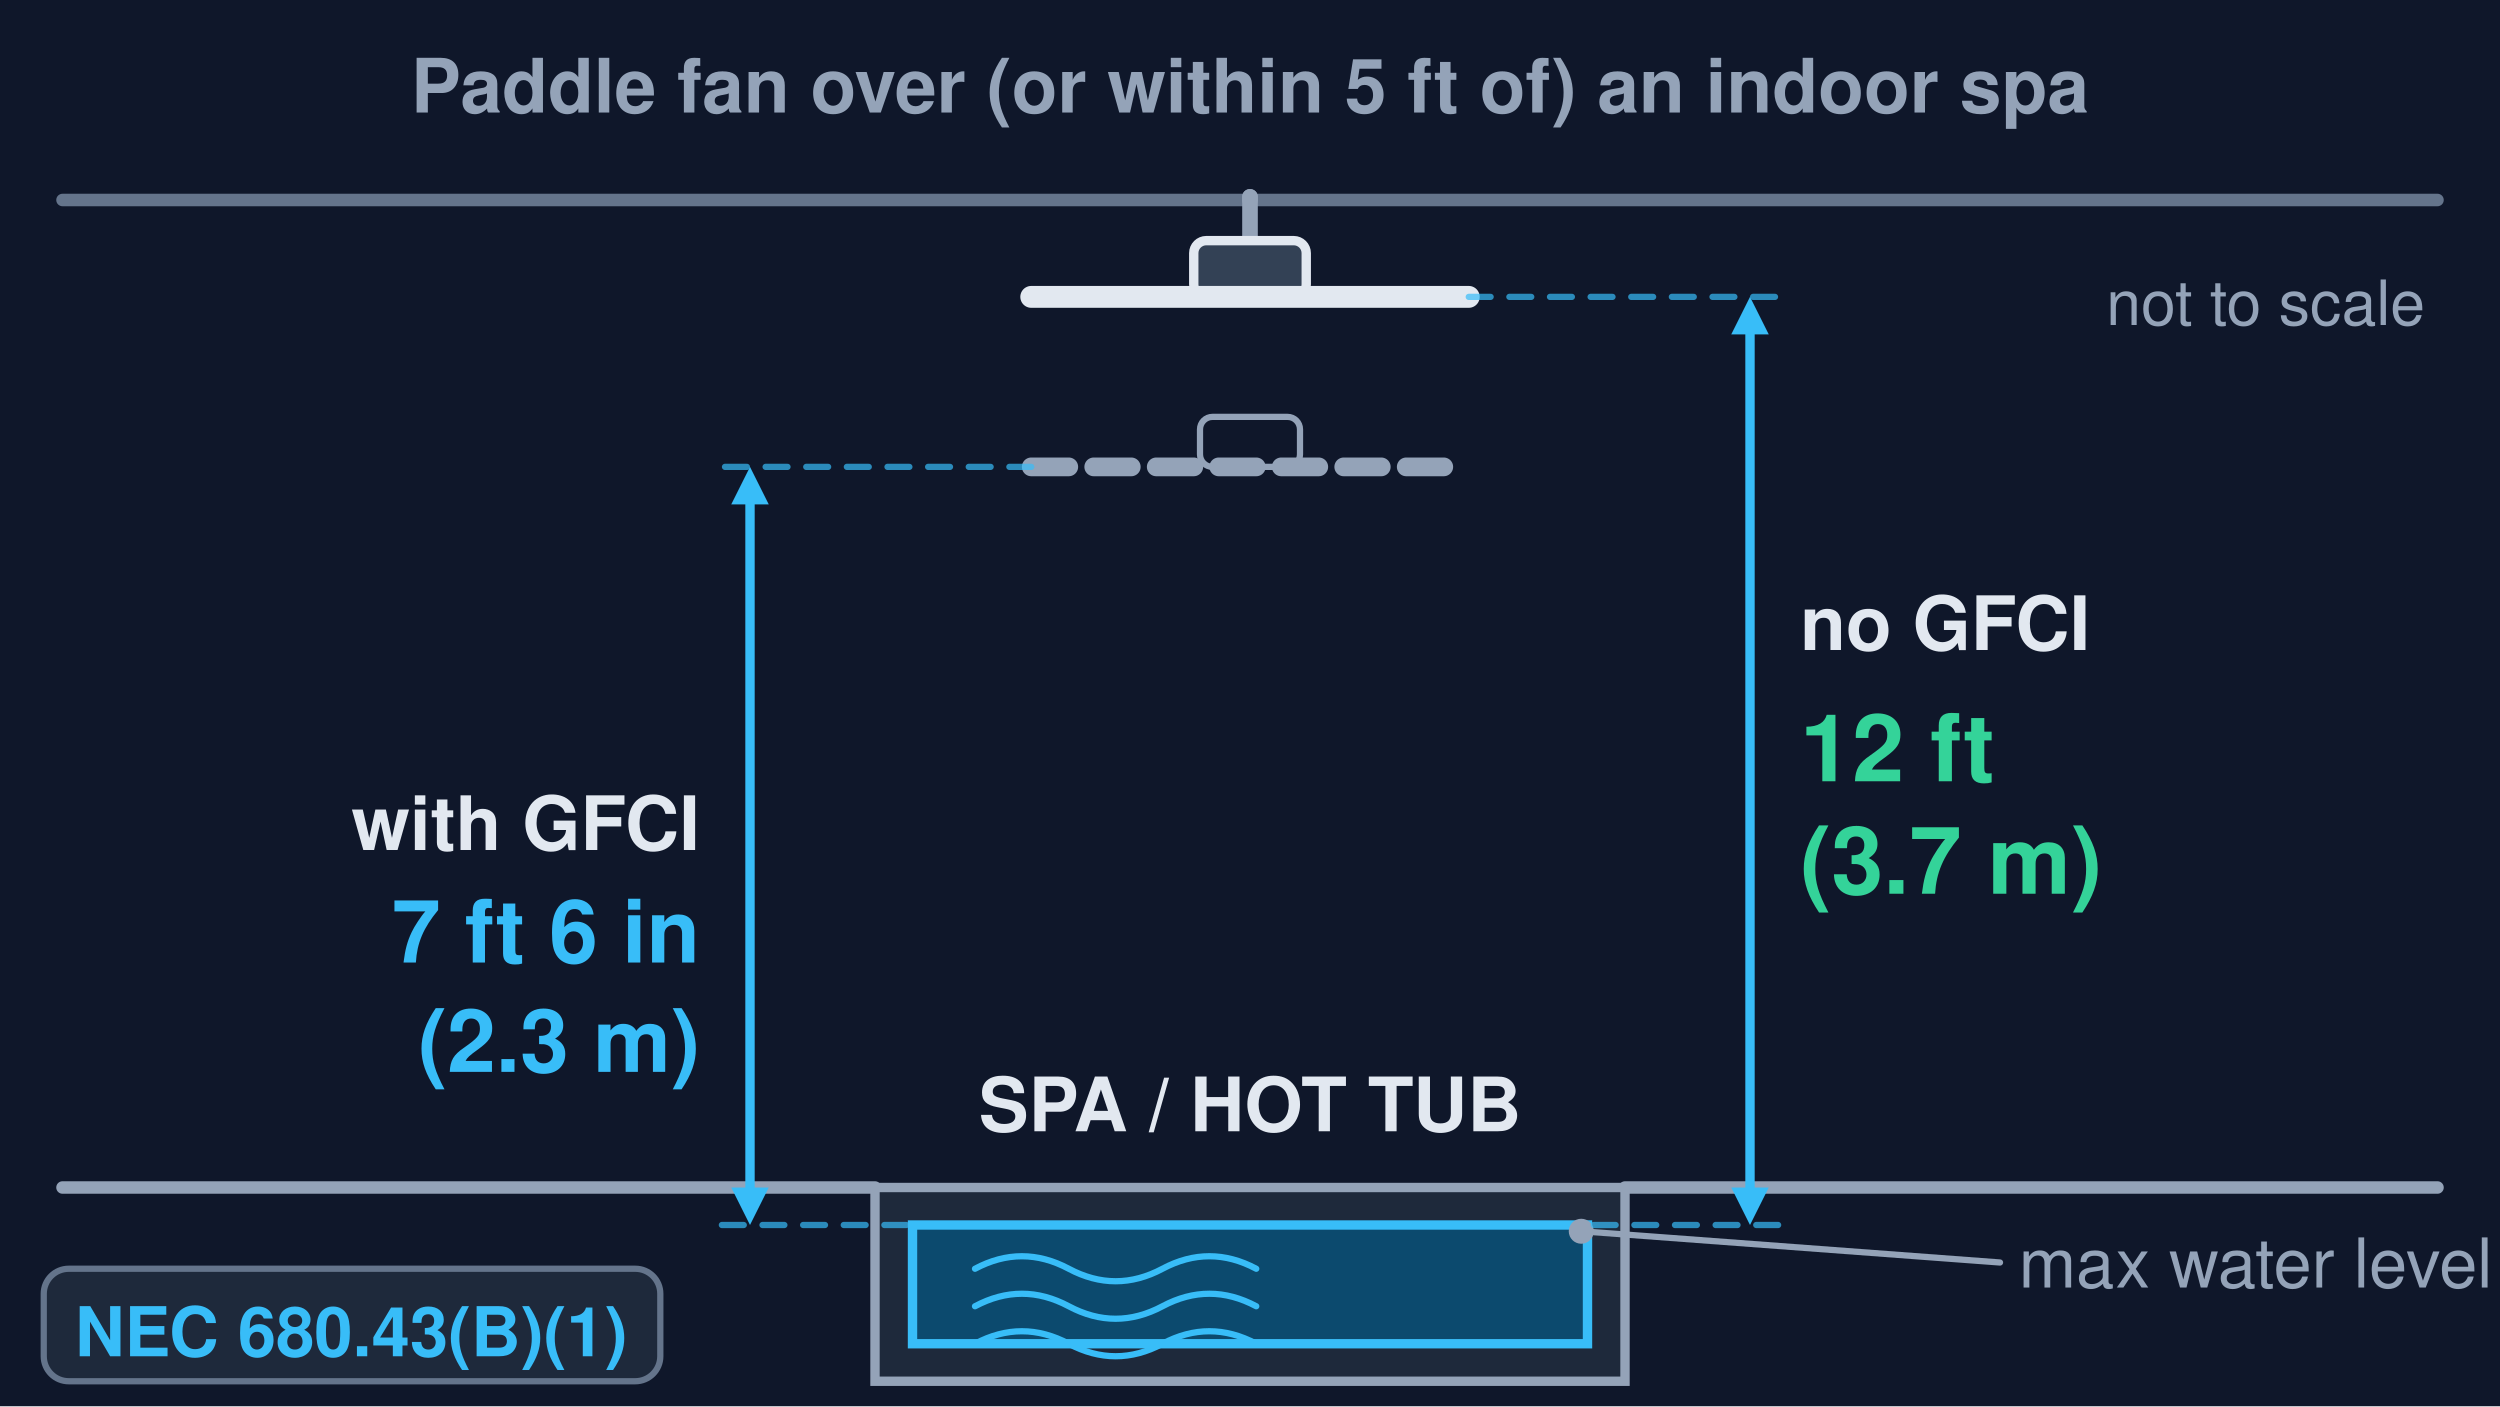
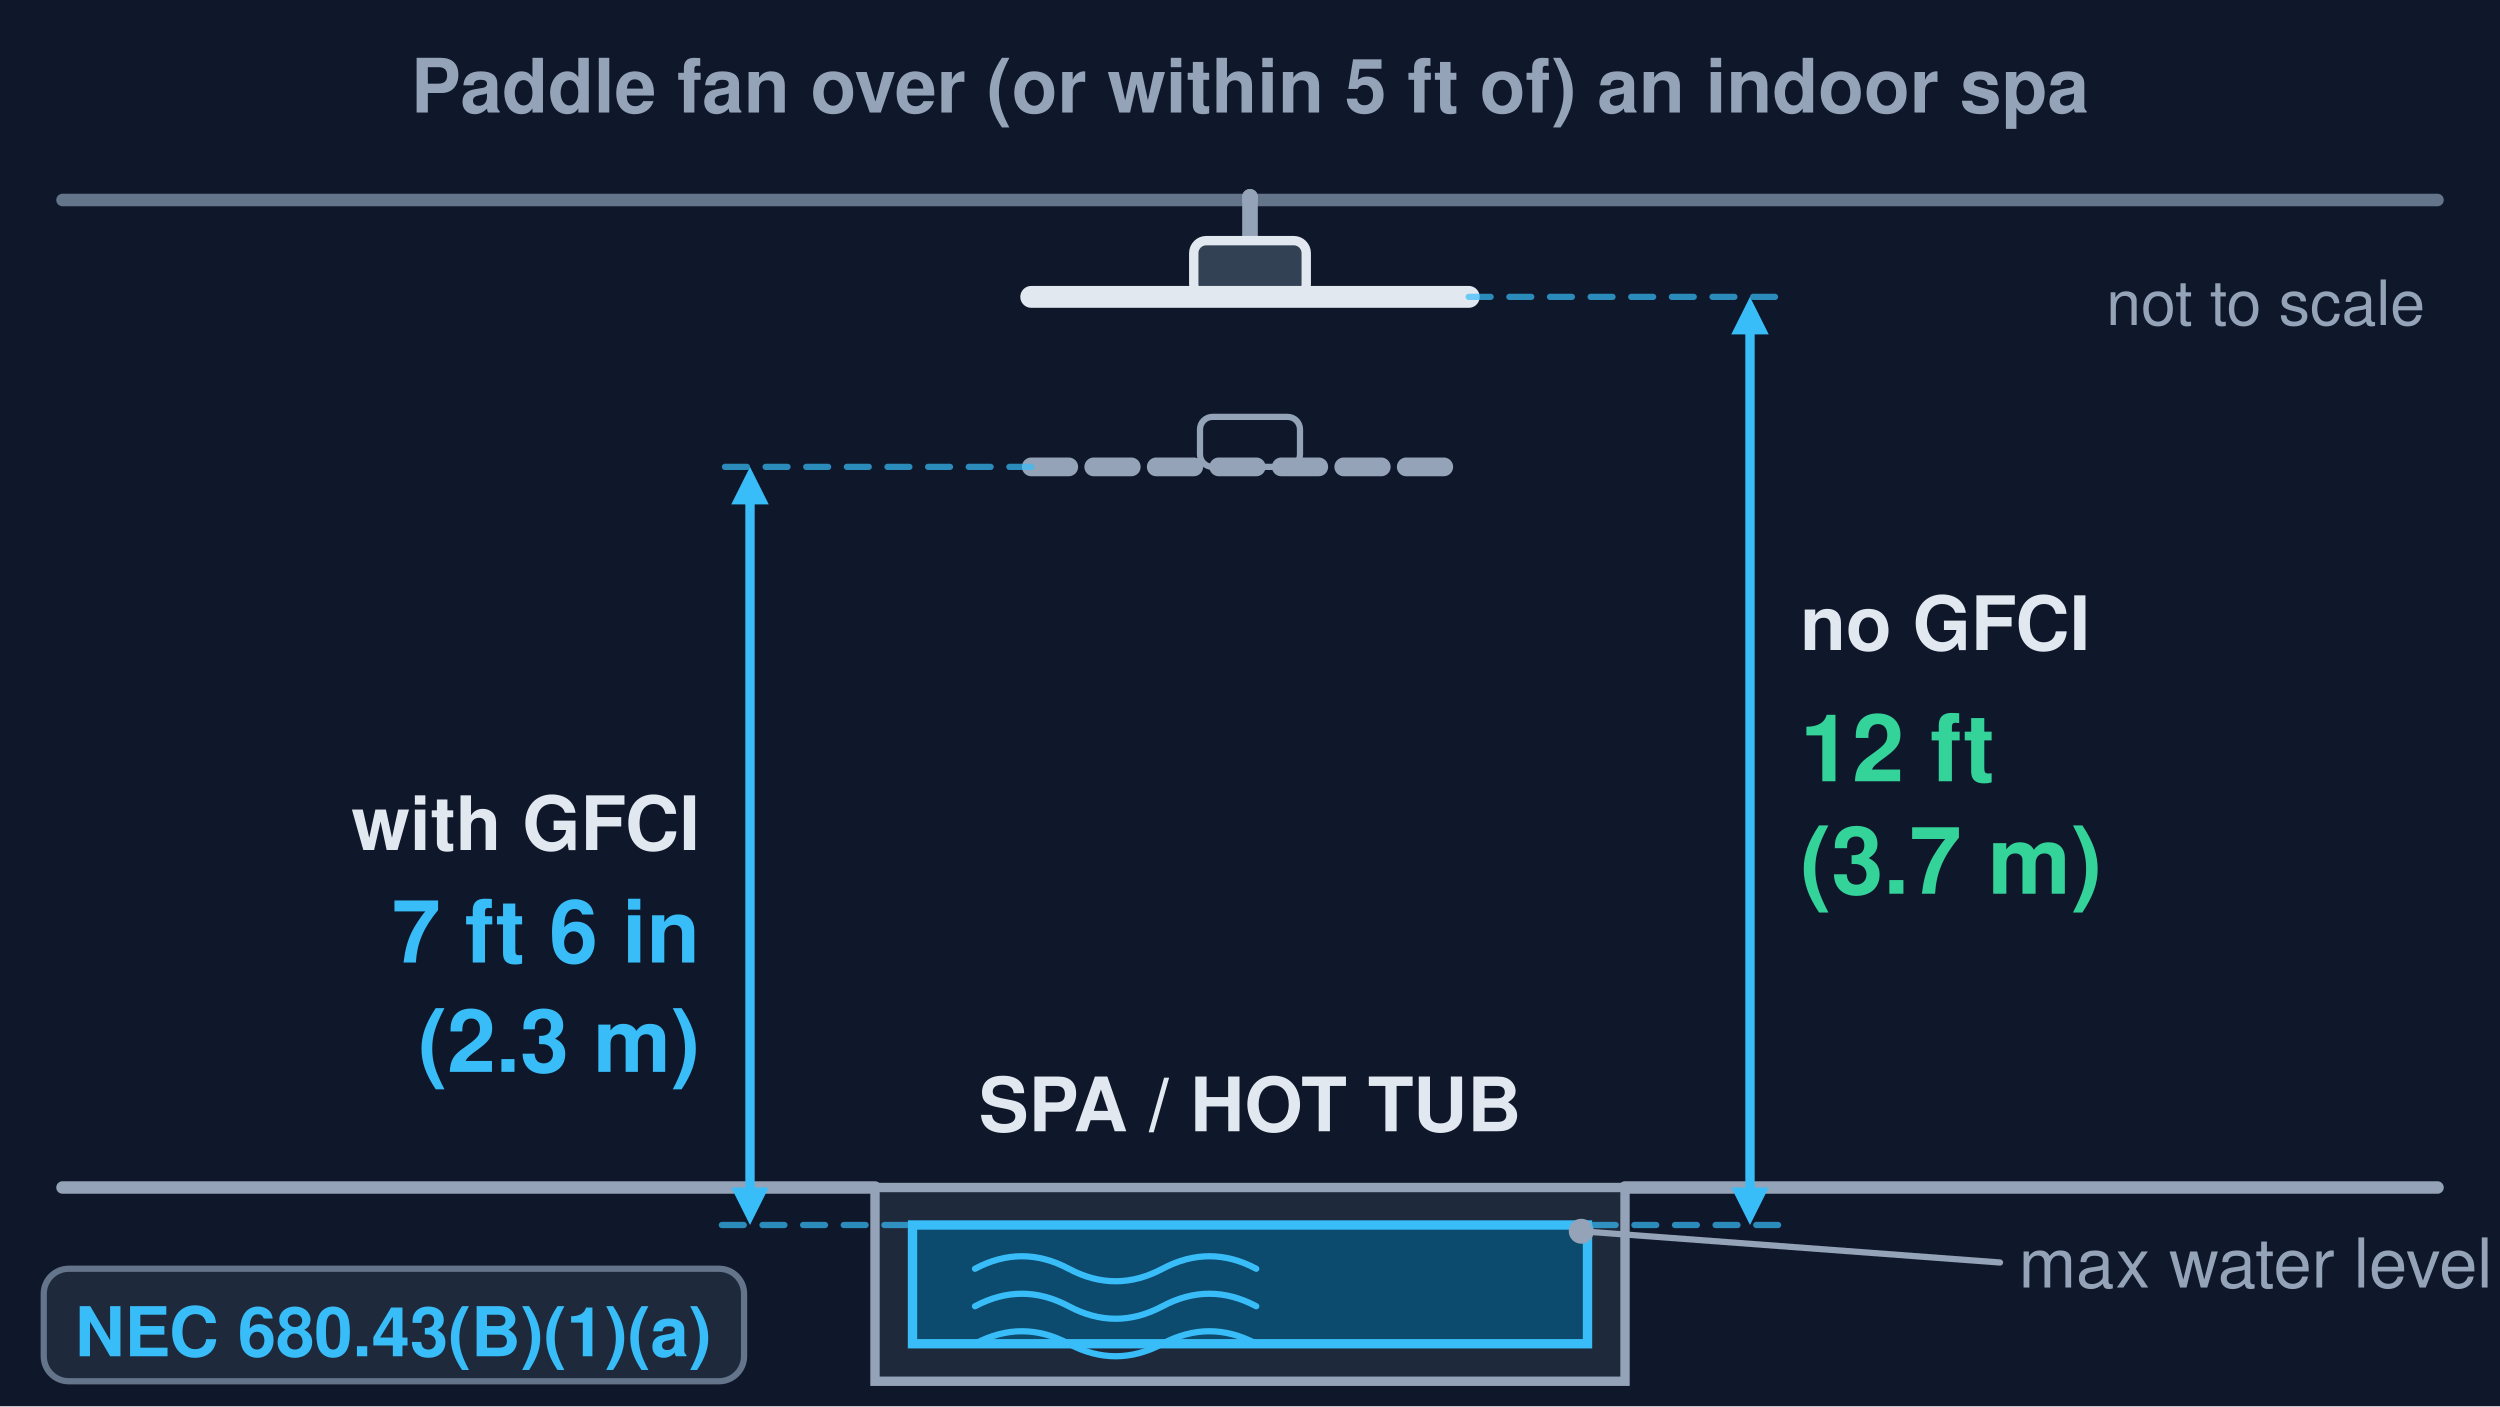
<svg xmlns="http://www.w3.org/2000/svg" width="800" height="450" viewBox="0 0 800 450">
  <rect x="0.0" y="0.0" width="800.0" height="450.0" rx="0" fill="#0f172a" fill-opacity="1.0" stroke="none" stroke-width="2" />
  <text x="400.0" y="36.0" font-family="Helvetica, Arial, sans-serif" font-size="24" font-weight="bold" fill="#94a3b8" text-anchor="middle">Paddle fan over (or within 5 ft of) an indoor spa</text>
  <line x1="20.0" y1="64.0" x2="780.0" y2="64.0" stroke="#64748b" stroke-width="4" stroke-linecap="round" stroke-opacity="1.0" />
  <line x1="400.0" y1="64.0" x2="400.0" y2="63.0" stroke="#94a3b8" stroke-width="5" stroke-linecap="round" stroke-opacity="1.0" />
  <line x1="400.0" y1="63.0" x2="400.0" y2="79.0" stroke="#94a3b8" stroke-width="5" stroke-linecap="round" stroke-opacity="1.0" />
  <rect x="382.0" y="77.0" width="36.0" height="18.0" rx="4" fill="#334155" fill-opacity="1.0" stroke="#e2e8f0" stroke-width="3" />
  <line x1="330.0" y1="95.0" x2="470.0" y2="95.0" stroke="#e2e8f0" stroke-width="7" stroke-linecap="round" stroke-opacity="1.0" />
  <line x1="330.0" y1="149.4" x2="342.0" y2="149.4" stroke="#94a3b8" stroke-width="6" stroke-linecap="round" stroke-opacity="1.0" />
  <line x1="350.0" y1="149.4" x2="362.0" y2="149.4" stroke="#94a3b8" stroke-width="6" stroke-linecap="round" stroke-opacity="1.0" />
  <line x1="370.0" y1="149.4" x2="382.0" y2="149.4" stroke="#94a3b8" stroke-width="6" stroke-linecap="round" stroke-opacity="1.0" />
  <line x1="390.0" y1="149.4" x2="402.0" y2="149.4" stroke="#94a3b8" stroke-width="6" stroke-linecap="round" stroke-opacity="1.0" />
  <line x1="410.0" y1="149.4" x2="422.0" y2="149.4" stroke="#94a3b8" stroke-width="6" stroke-linecap="round" stroke-opacity="1.0" />
  <line x1="430.0" y1="149.4" x2="442.0" y2="149.4" stroke="#94a3b8" stroke-width="6" stroke-linecap="round" stroke-opacity="1.0" />
  <line x1="450.0" y1="149.4" x2="462.0" y2="149.4" stroke="#94a3b8" stroke-width="6" stroke-linecap="round" stroke-opacity="1.0" />
  <rect x="384.0" y="133.4" width="32.0" height="16.0" rx="4" fill="none" fill-opacity="1.0" stroke="#94a3b8" stroke-width="2" />
  <line x1="20.0" y1="380.0" x2="280.0" y2="380.0" stroke="#94a3b8" stroke-width="4" stroke-linecap="round" stroke-opacity="1.0" />
  <line x1="520.0" y1="380.0" x2="780.0" y2="380.0" stroke="#94a3b8" stroke-width="4" stroke-linecap="round" stroke-opacity="1.0" />
  <rect x="280.0" y="380.0" width="240.0" height="62.0" rx="0" fill="#1e293b" fill-opacity="1.0" stroke="#94a3b8" stroke-width="3" />
  <rect x="292.0" y="392.0" width="216.0" height="38.0" rx="0" fill="#0c4a6e" fill-opacity="1.0" stroke="#38bdf8" stroke-width="3" />
  <path d="M 312 406 q 15 -8 30 0 t 30 0 t 30 0" fill="none" stroke="#38bdf8" stroke-width="2" stroke-linecap="round" stroke-linejoin="round" />
  <path d="M 312 418 q 15 -8 30 0 t 30 0 t 30 0" fill="none" stroke="#38bdf8" stroke-width="2" stroke-linecap="round" stroke-linejoin="round" />
  <path d="M 312 430 q 15 -8 30 0 t 30 0 t 30 0" fill="none" stroke="#38bdf8" stroke-width="2" stroke-linecap="round" stroke-linejoin="round" />
  <text x="400.0" y="362.0" font-family="Helvetica, Arial, sans-serif" font-size="24" font-weight="bold" fill="#e2e8f0" text-anchor="middle">SPA / HOT TUB</text>
  <line x1="640.0" y1="404.0" x2="506.0" y2="394.0" stroke="#94a3b8" stroke-width="2" stroke-linecap="round" stroke-opacity="1.0" />
  <circle cx="506.0" cy="394.0" r="4" fill="#94a3b8" stroke="none" stroke-width="2" />
  <text x="646.0" y="412.0" font-family="Helvetica, Arial, sans-serif" font-size="22" fill="#94a3b8" text-anchor="start">max water level</text>
  <line x1="470.0" y1="95.0" x2="477.0" y2="95.0" stroke="#38bdf8" stroke-width="2" stroke-linecap="round" stroke-opacity="0.7" />
  <line x1="483.0" y1="95.0" x2="490.0" y2="95.0" stroke="#38bdf8" stroke-width="2" stroke-linecap="round" stroke-opacity="0.7" />
  <line x1="496.0" y1="95.0" x2="503.0" y2="95.0" stroke="#38bdf8" stroke-width="2" stroke-linecap="round" stroke-opacity="0.7" />
  <line x1="509.0" y1="95.0" x2="516.0" y2="95.0" stroke="#38bdf8" stroke-width="2" stroke-linecap="round" stroke-opacity="0.7" />
  <line x1="522.0" y1="95.0" x2="529.0" y2="95.0" stroke="#38bdf8" stroke-width="2" stroke-linecap="round" stroke-opacity="0.7" />
  <line x1="535.0" y1="95.0" x2="542.0" y2="95.0" stroke="#38bdf8" stroke-width="2" stroke-linecap="round" stroke-opacity="0.7" />
  <line x1="548.0" y1="95.0" x2="555.0" y2="95.0" stroke="#38bdf8" stroke-width="2" stroke-linecap="round" stroke-opacity="0.7" />
  <line x1="561.0" y1="95.0" x2="568.0" y2="95.0" stroke="#38bdf8" stroke-width="2" stroke-linecap="round" stroke-opacity="0.7" />
  <line x1="510.0" y1="392.0" x2="517.0" y2="392.0" stroke="#38bdf8" stroke-width="2" stroke-linecap="round" stroke-opacity="0.7" />
  <line x1="523.0" y1="392.0" x2="530.0" y2="392.0" stroke="#38bdf8" stroke-width="2" stroke-linecap="round" stroke-opacity="0.7" />
  <line x1="536.0" y1="392.0" x2="543.0" y2="392.0" stroke="#38bdf8" stroke-width="2" stroke-linecap="round" stroke-opacity="0.7" />
  <line x1="549.0" y1="392.0" x2="556.0" y2="392.0" stroke="#38bdf8" stroke-width="2" stroke-linecap="round" stroke-opacity="0.7" />
  <line x1="562.0" y1="392.0" x2="569.0" y2="392.0" stroke="#38bdf8" stroke-width="2" stroke-linecap="round" stroke-opacity="0.7" />
  <line x1="560.0" y1="101.0" x2="560.0" y2="386.0" stroke="#38bdf8" stroke-width="3" stroke-linecap="round" stroke-opacity="1.0" />
  <polygon points="560.0,95.0 566.0,107.0 554.0,107.0" fill="#38bdf8" fill-opacity="1.0" stroke="none" stroke-width="2" />
  <polygon points="560.0,392.0 554.0,380.0 566.0,380.0" fill="#38bdf8" fill-opacity="1.0" stroke="none" stroke-width="2" />
  <text x="576.0" y="208.0" font-family="Helvetica, Arial, sans-serif" font-size="24" font-weight="bold" fill="#e2e8f0" text-anchor="start">no GFCI</text>
  <text x="576.0" y="250.0" font-family="Helvetica, Arial, sans-serif" font-size="30" font-weight="bold" fill="#34d399" text-anchor="start">12 ft</text>
  <text x="576.0" y="286.0" font-family="Helvetica, Arial, sans-serif" font-size="30" font-weight="bold" fill="#34d399" text-anchor="start">(3.7 m)</text>
  <line x1="330.0" y1="149.4" x2="323.0" y2="149.4" stroke="#38bdf8" stroke-width="2" stroke-linecap="round" stroke-opacity="0.7" />
  <line x1="317.0" y1="149.4" x2="310.0" y2="149.4" stroke="#38bdf8" stroke-width="2" stroke-linecap="round" stroke-opacity="0.7" />
  <line x1="304.0" y1="149.4" x2="297.0" y2="149.4" stroke="#38bdf8" stroke-width="2" stroke-linecap="round" stroke-opacity="0.7" />
  <line x1="291.0" y1="149.4" x2="284.0" y2="149.4" stroke="#38bdf8" stroke-width="2" stroke-linecap="round" stroke-opacity="0.7" />
  <line x1="278.0" y1="149.4" x2="271.0" y2="149.4" stroke="#38bdf8" stroke-width="2" stroke-linecap="round" stroke-opacity="0.7" />
  <line x1="265.0" y1="149.4" x2="258.0" y2="149.4" stroke="#38bdf8" stroke-width="2" stroke-linecap="round" stroke-opacity="0.7" />
  <line x1="252.0" y1="149.4" x2="245.0" y2="149.4" stroke="#38bdf8" stroke-width="2" stroke-linecap="round" stroke-opacity="0.7" />
  <line x1="239.0" y1="149.4" x2="232.0" y2="149.4" stroke="#38bdf8" stroke-width="2" stroke-linecap="round" stroke-opacity="0.7" />
  <line x1="290.0" y1="392.0" x2="283.0" y2="392.0" stroke="#38bdf8" stroke-width="2" stroke-linecap="round" stroke-opacity="0.7" />
  <line x1="277.0" y1="392.0" x2="270.0" y2="392.0" stroke="#38bdf8" stroke-width="2" stroke-linecap="round" stroke-opacity="0.7" />
  <line x1="264.0" y1="392.0" x2="257.0" y2="392.0" stroke="#38bdf8" stroke-width="2" stroke-linecap="round" stroke-opacity="0.7" />
  <line x1="251.0" y1="392.0" x2="244.0" y2="392.0" stroke="#38bdf8" stroke-width="2" stroke-linecap="round" stroke-opacity="0.7" />
  <line x1="238.0" y1="392.0" x2="231.0" y2="392.0" stroke="#38bdf8" stroke-width="2" stroke-linecap="round" stroke-opacity="0.7" />
  <line x1="240.0" y1="155.4" x2="240.0" y2="386.0" stroke="#38bdf8" stroke-width="3" stroke-linecap="round" stroke-opacity="1.0" />
  <polygon points="240.0,149.4 246.0,161.4 234.0,161.4" fill="#38bdf8" fill-opacity="1.0" stroke="none" stroke-width="2" />
  <polygon points="240.0,392.0 234.0,380.0 246.0,380.0" fill="#38bdf8" fill-opacity="1.0" stroke="none" stroke-width="2" />
  <text x="224.0" y="272.0" font-family="Helvetica, Arial, sans-serif" font-size="24" font-weight="bold" fill="#e2e8f0" text-anchor="end">with GFCI</text>
  <text x="224.0" y="308.0" font-family="Helvetica, Arial, sans-serif" font-size="28" font-weight="bold" fill="#38bdf8" text-anchor="end">7 ft 6 in</text>
  <text x="224.0" y="343.0" font-family="Helvetica, Arial, sans-serif" font-size="28" font-weight="bold" fill="#38bdf8" text-anchor="end">(2.3 m)</text>
  <text x="776.0" y="104.0" font-family="Helvetica, Arial, sans-serif" font-size="20" fill="#94a3b8" text-anchor="end">not to scale</text>
-   <rect x="14.0" y="406.0" width="197.3" height="36.0" rx="8" fill="#1e293b" fill-opacity="1.0" stroke="#64748b" stroke-width="2" />
-   <text x="24.0" y="434.0" font-family="Helvetica, Arial, sans-serif" font-size="22" font-weight="bold" fill="#38bdf8" text-anchor="start">NEC 680.43(B)(1)</text>
+   <rect x="14.0" y="406.0" width="224.1" height="36.0" rx="8" fill="#1e293b" fill-opacity="1.0" stroke="#64748b" stroke-width="2" />
+   <text x="24.0" y="434.0" font-family="Helvetica, Arial, sans-serif" font-size="22" font-weight="bold" fill="#38bdf8" text-anchor="start">NEC 680.43(B)(1)(a)</text>
</svg>
